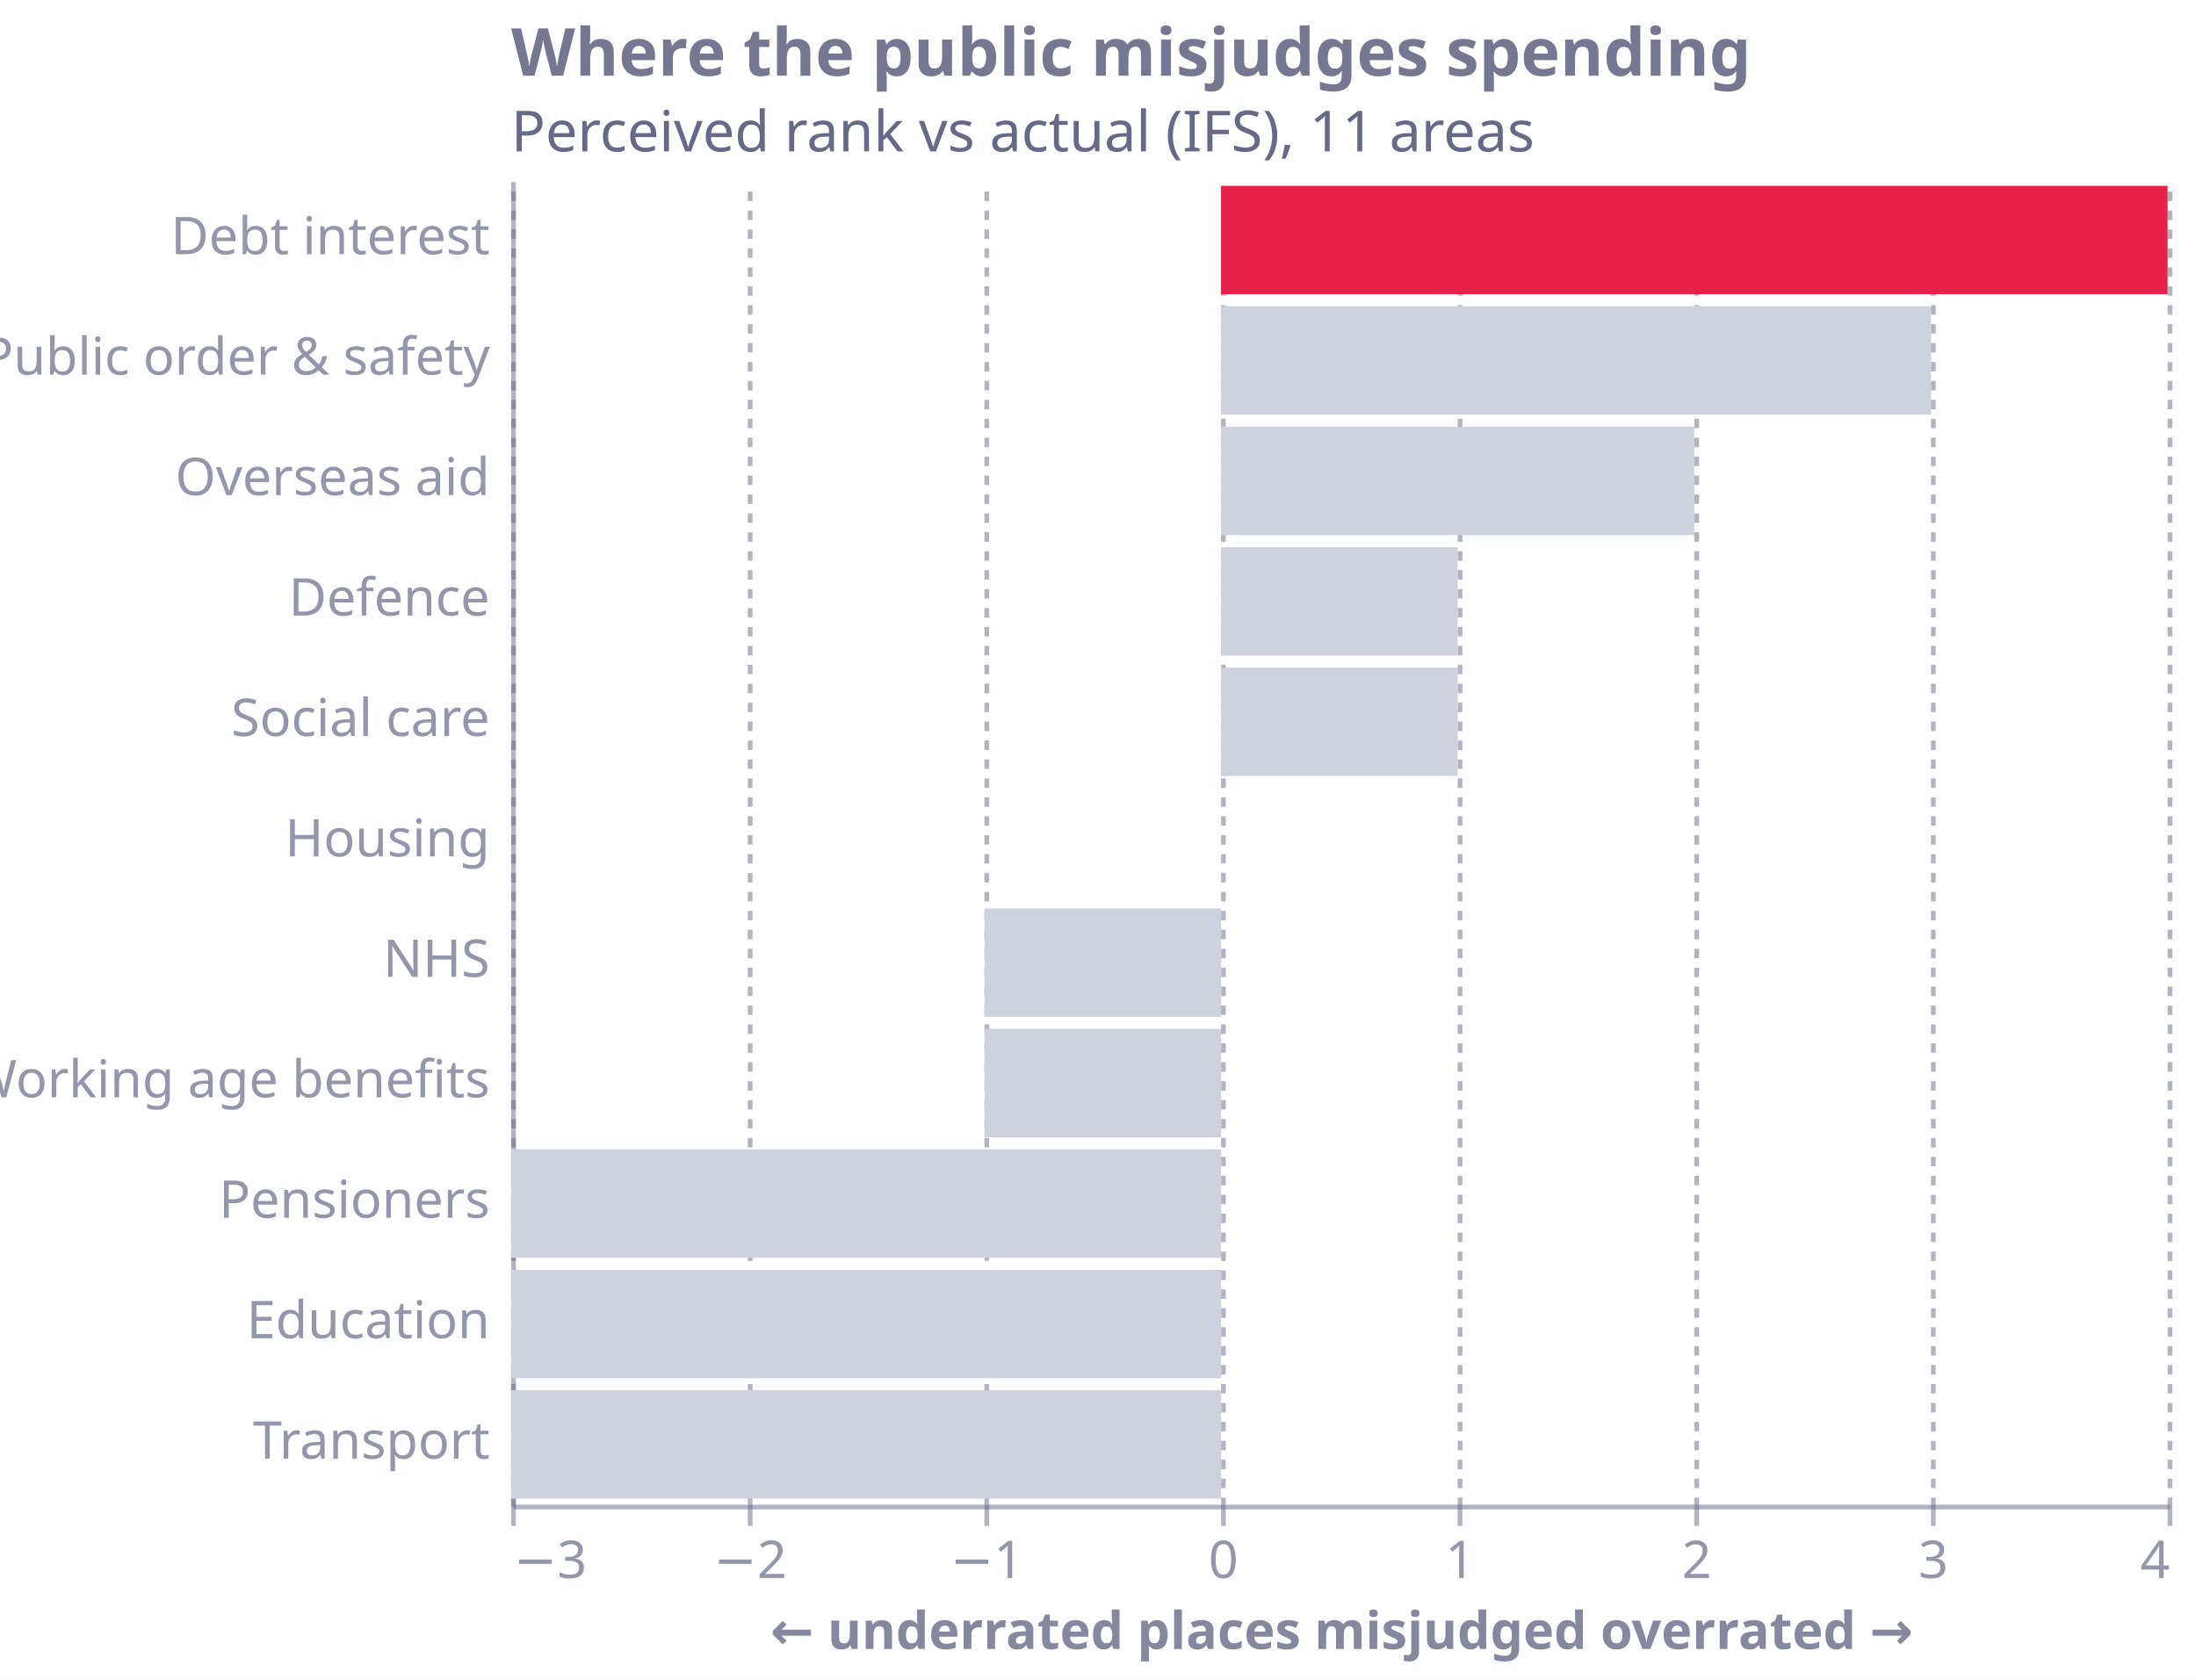
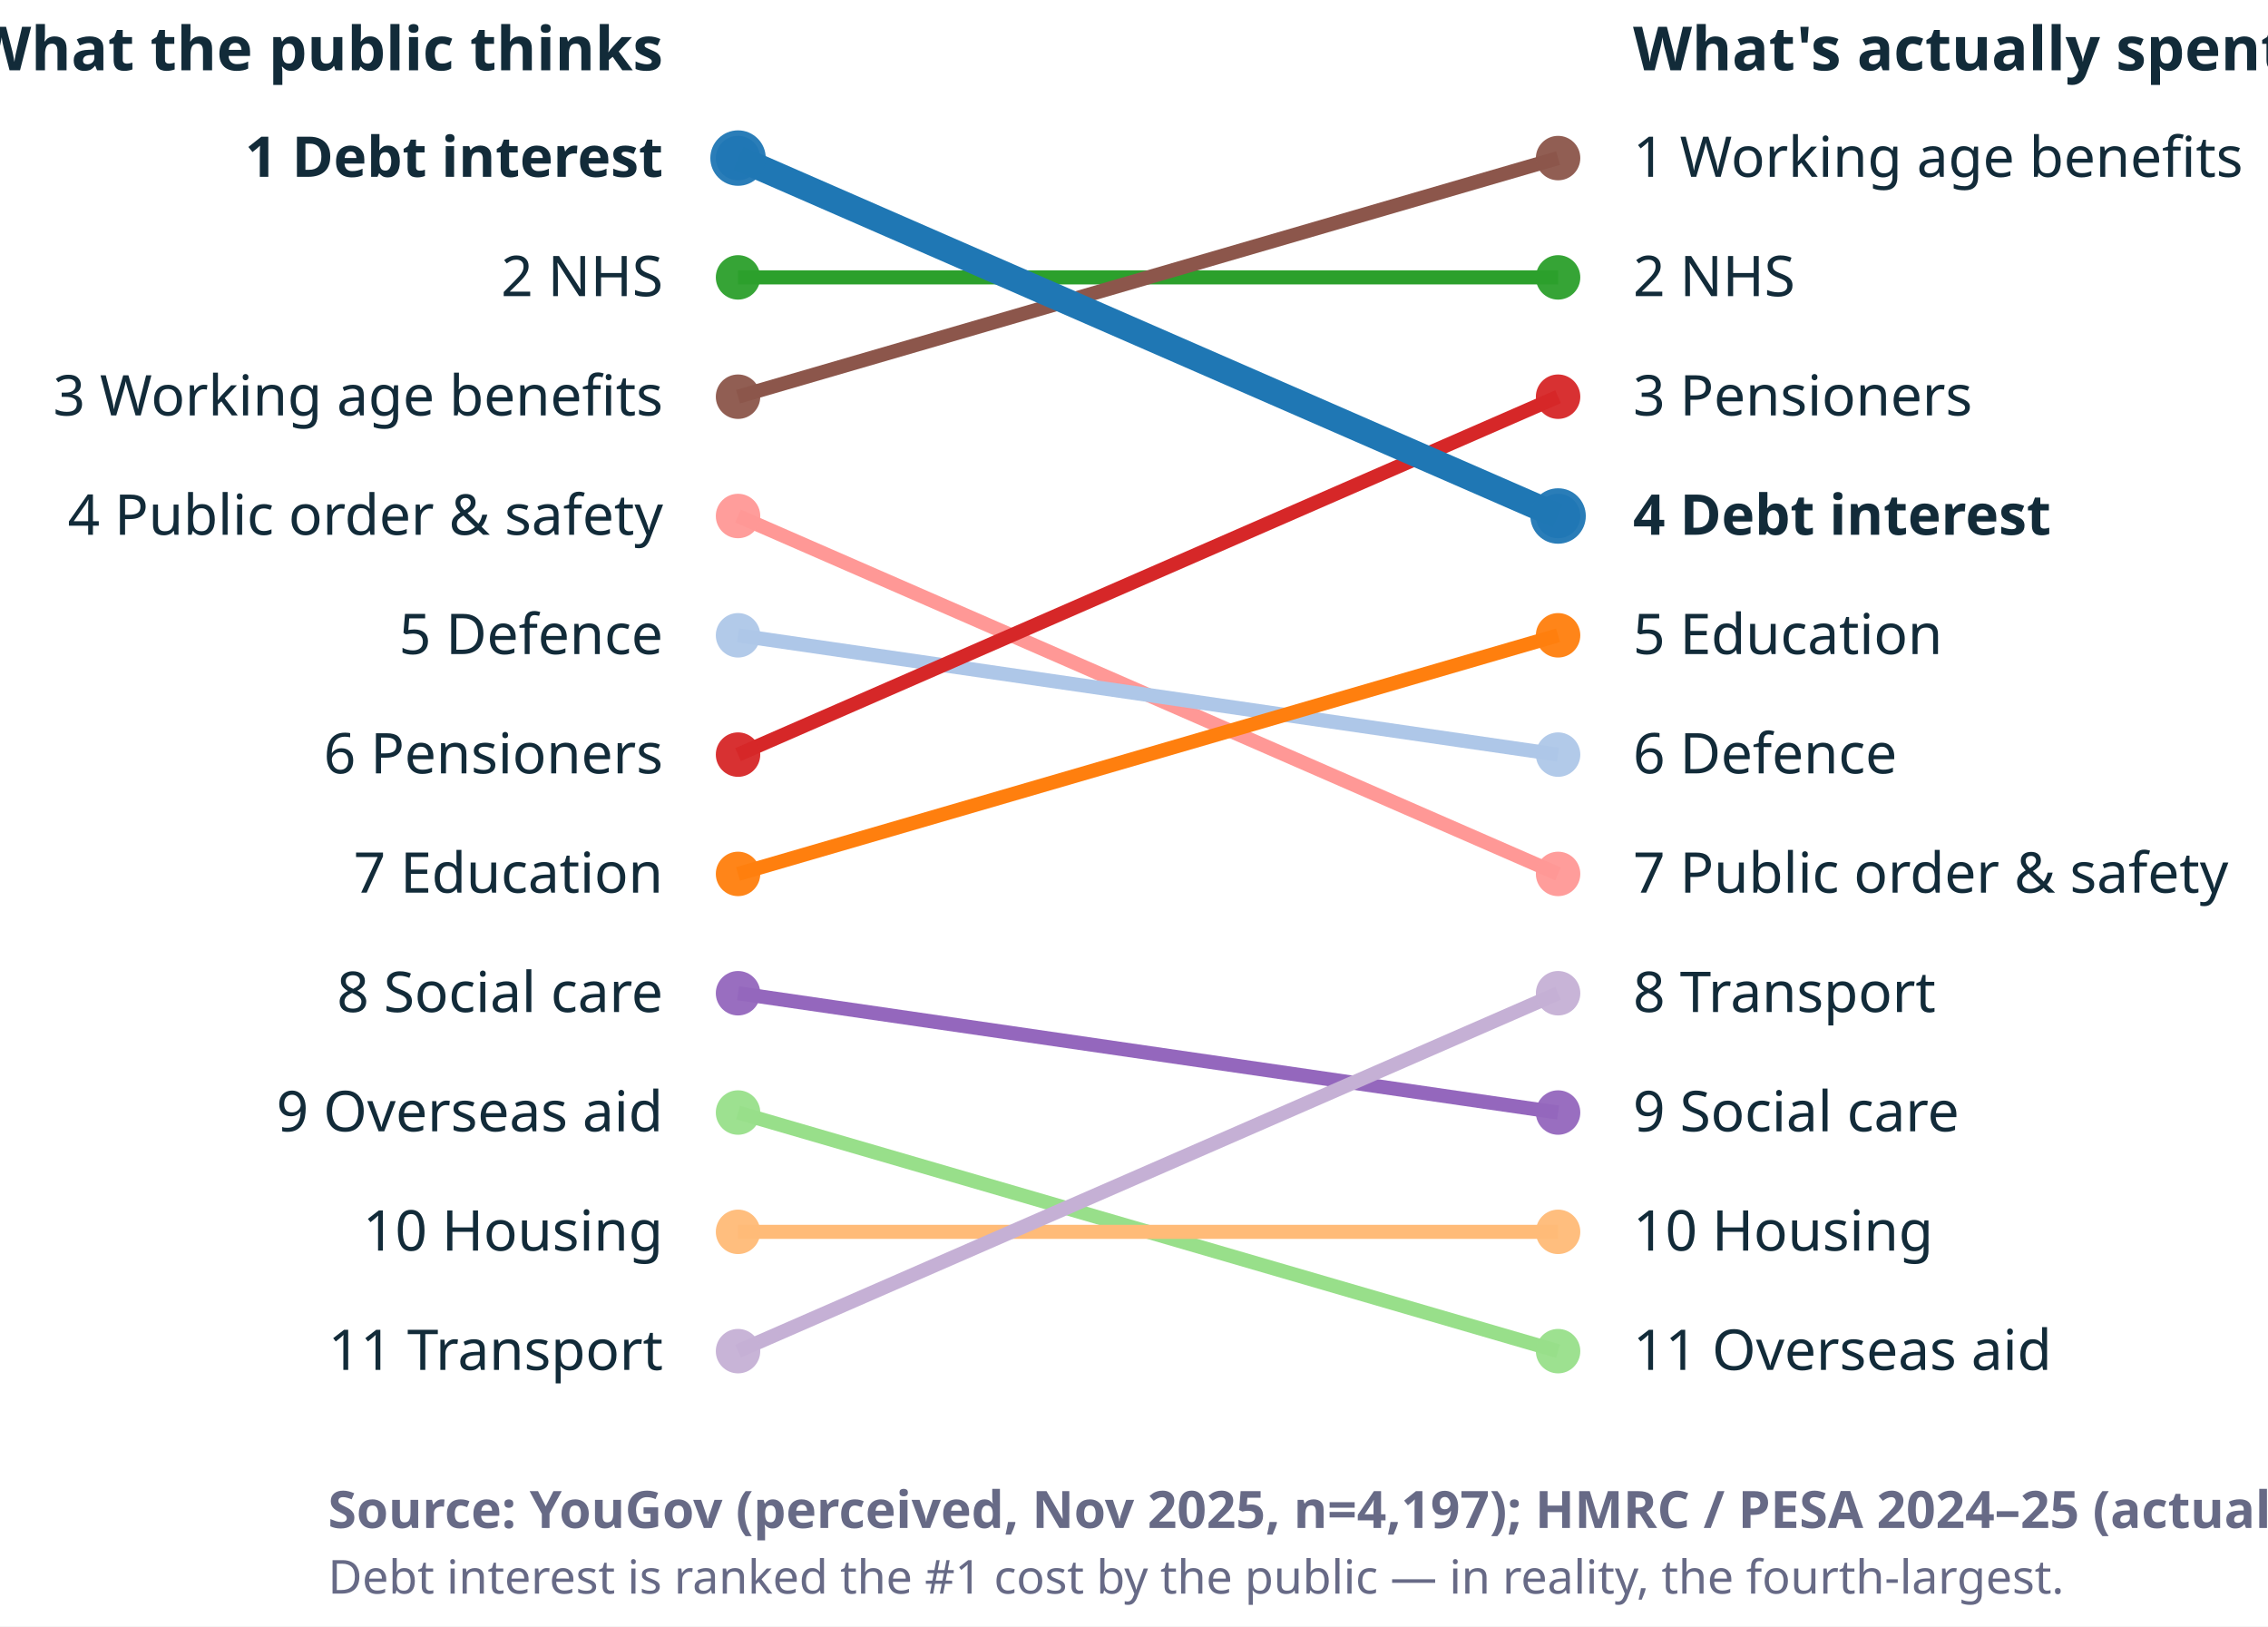
- <svg xmlns="http://www.w3.org/2000/svg" version="1.1" class="marks" width="464" height="355" viewBox="0 0 464 355">
-   <rect width="464" height="355" fill="white" />
-   <g fill="none" stroke-miterlimit="10" transform="translate(108,38)">
+ <svg xmlns="http://www.w3.org/2000/svg" version="1.1" class="marks" width="484" height="347" viewBox="0 0 484 347">
+   <rect width="484" height="347" fill="white" />
+   <g fill="none" stroke-miterlimit="10" transform="translate(70,21)">
    <g class="mark-group role-frame root" role="graphics-object" aria-roledescription="group mark container">
      <g transform="translate(0,0)">
-         <path class="background" aria-hidden="true" d="M0,0h350v280h-350Z" />
+         <path class="background" aria-hidden="true" d="M0.5,0.5h350v280h-350Z" />
        <g>
-           <g class="mark-group role-axis" aria-hidden="true">
+           <g class="mark-group role-axis">
            <g transform="translate(0.5,280.5)">
              <path class="background" aria-hidden="true" d="M0,0h0v0h0Z" pointer-events="none" />
-               <g>
-                 <g class="mark-rule role-axis-grid" pointer-events="none">
-                   <line transform="translate(0,0)" x2="0" y2="-280" stroke="#676A86" stroke-opacity="0.5" stroke-width="1" stroke-dasharray="2,2" opacity="1" />
-                   <line transform="translate(50,0)" x2="0" y2="-280" stroke="#676A86" stroke-opacity="0.5" stroke-width="1" stroke-dasharray="2,2" opacity="1" />
-                   <line transform="translate(100,0)" x2="0" y2="-280" stroke="#676A86" stroke-opacity="0.5" stroke-width="1" stroke-dasharray="2,2" opacity="1" />
-                   <line transform="translate(150,0)" x2="0" y2="-280" stroke="#676A86" stroke-opacity="0.5" stroke-width="1" stroke-dasharray="2,2" opacity="1" />
-                   <line transform="translate(200,0)" x2="0" y2="-280" stroke="#676A86" stroke-opacity="0.5" stroke-width="1" stroke-dasharray="2,2" opacity="1" />
-                   <line transform="translate(250,0)" x2="0" y2="-280" stroke="#676A86" stroke-opacity="0.5" stroke-width="1" stroke-dasharray="2,2" opacity="1" />
-                   <line transform="translate(300,0)" x2="0" y2="-280" stroke="#676A86" stroke-opacity="0.5" stroke-width="1" stroke-dasharray="2,2" opacity="1" />
-                   <line transform="translate(350,0)" x2="0" y2="-280" stroke="#676A86" stroke-opacity="0.5" stroke-width="1" stroke-dasharray="2,2" opacity="1" />
-                 </g>
-               </g>
+               <g />
              <path class="foreground" aria-hidden="true" d="" pointer-events="none" display="none" />
            </g>
          </g>
-           <g class="mark-group role-axis" role="graphics-symbol" aria-roledescription="axis" aria-label="X-axis titled '← underrated      places misjudged      overrated →' for a linear scale with values from −3 to 4">
-             <g transform="translate(0.5,280.5)">
+           <g class="mark-group role-scope layer_0_pathgroup" role="graphics-object" aria-roledescription="group mark container">
+             <g transform="translate(0,0)">
+               <path class="background" aria-hidden="true" d="M0,0h350v280h-350Z" />
+               <g>
+                 <g class="mark-line role-mark layer_0_marks" role="graphics-object" aria-roledescription="line mark container">
+                   <path aria-label="side: Perceived; rank: 1; cat: Debt interest" role="graphics-symbol" aria-roledescription="line mark" d="M87.5,12.727L262.5,89.091" stroke="#1f77b4" stroke-width="3" />
+                 </g>
+               </g>
+               <path class="foreground" aria-hidden="true" d="" display="none" />
+             </g>
+             <g transform="translate(0,0)">
+               <path class="background" aria-hidden="true" d="M0,0h350v280h-350Z" />
+               <g>
+                 <g class="mark-line role-mark layer_0_marks" role="graphics-object" aria-roledescription="line mark container">
+                   <path aria-label="side: Perceived; rank: 2; cat: NHS" role="graphics-symbol" aria-roledescription="line mark" d="M87.5,38.182L262.5,38.182" stroke="#2ca02c" stroke-width="3" />
+                 </g>
+               </g>
+               <path class="foreground" aria-hidden="true" d="" display="none" />
+             </g>
+             <g transform="translate(0,0)">
+               <path class="background" aria-hidden="true" d="M0,0h350v280h-350Z" />
+               <g>
+                 <g class="mark-line role-mark layer_0_marks" role="graphics-object" aria-roledescription="line mark container">
+                   <path aria-label="side: Perceived; rank: 3; cat: Working age benefits" role="graphics-symbol" aria-roledescription="line mark" d="M87.5,63.636L262.5,12.727" stroke="#8c564b" stroke-width="3" />
+                 </g>
+               </g>
+               <path class="foreground" aria-hidden="true" d="" display="none" />
+             </g>
+             <g transform="translate(0,0)">
+               <path class="background" aria-hidden="true" d="M0,0h350v280h-350Z" />
+               <g>
+                 <g class="mark-line role-mark layer_0_marks" role="graphics-object" aria-roledescription="line mark container">
+                   <path aria-label="side: Perceived; rank: 4; cat: Public order &amp; safety" role="graphics-symbol" aria-roledescription="line mark" d="M87.5,89.091L262.5,165.455" stroke="#ff9896" stroke-width="3" />
+                 </g>
+               </g>
+               <path class="foreground" aria-hidden="true" d="" display="none" />
+             </g>
+             <g transform="translate(0,0)">
+               <path class="background" aria-hidden="true" d="M0,0h350v280h-350Z" />
+               <g>
+                 <g class="mark-line role-mark layer_0_marks" role="graphics-object" aria-roledescription="line mark container">
+                   <path aria-label="side: Perceived; rank: 5; cat: Defence" role="graphics-symbol" aria-roledescription="line mark" d="M87.5,114.545L262.5,140" stroke="#aec7e8" stroke-width="3" />
+                 </g>
+               </g>
+               <path class="foreground" aria-hidden="true" d="" display="none" />
+             </g>
+             <g transform="translate(0,0)">
+               <path class="background" aria-hidden="true" d="M0,0h350v280h-350Z" />
+               <g>
+                 <g class="mark-line role-mark layer_0_marks" role="graphics-object" aria-roledescription="line mark container">
+                   <path aria-label="side: Perceived; rank: 6; cat: Pensioners" role="graphics-symbol" aria-roledescription="line mark" d="M87.5,140L262.5,63.636" stroke="#d62728" stroke-width="3" />
+                 </g>
+               </g>
+               <path class="foreground" aria-hidden="true" d="" display="none" />
+             </g>
+             <g transform="translate(0,0)">
+               <path class="background" aria-hidden="true" d="M0,0h350v280h-350Z" />
+               <g>
+                 <g class="mark-line role-mark layer_0_marks" role="graphics-object" aria-roledescription="line mark container">
+                   <path aria-label="side: Perceived; rank: 7; cat: Education" role="graphics-symbol" aria-roledescription="line mark" d="M87.5,165.455L262.5,114.545" stroke="#ff7f0e" stroke-width="3" />
+                 </g>
+               </g>
+               <path class="foreground" aria-hidden="true" d="" display="none" />
+             </g>
+             <g transform="translate(0,0)">
+               <path class="background" aria-hidden="true" d="M0,0h350v280h-350Z" />
+               <g>
+                 <g class="mark-line role-mark layer_0_marks" role="graphics-object" aria-roledescription="line mark container">
+                   <path aria-label="side: Perceived; rank: 8; cat: Social care" role="graphics-symbol" aria-roledescription="line mark" d="M87.5,190.909L262.5,216.364" stroke="#9467bd" stroke-width="3" />
+                 </g>
+               </g>
+               <path class="foreground" aria-hidden="true" d="" display="none" />
+             </g>
+             <g transform="translate(0,0)">
+               <path class="background" aria-hidden="true" d="M0,0h350v280h-350Z" />
+               <g>
+                 <g class="mark-line role-mark layer_0_marks" role="graphics-object" aria-roledescription="line mark container">
+                   <path aria-label="side: Perceived; rank: 9; cat: Overseas aid" role="graphics-symbol" aria-roledescription="line mark" d="M87.5,216.364L262.5,267.273" stroke="#98df8a" stroke-width="3" />
+                 </g>
+               </g>
+               <path class="foreground" aria-hidden="true" d="" display="none" />
+             </g>
+             <g transform="translate(0,0)">
+               <path class="background" aria-hidden="true" d="M0,0h350v280h-350Z" />
+               <g>
+                 <g class="mark-line role-mark layer_0_marks" role="graphics-object" aria-roledescription="line mark container">
+                   <path aria-label="side: Perceived; rank: 10; cat: Housing" role="graphics-symbol" aria-roledescription="line mark" d="M87.5,241.818L262.5,241.818" stroke="#ffbb78" stroke-width="3" />
+                 </g>
+               </g>
+               <path class="foreground" aria-hidden="true" d="" display="none" />
+             </g>
+             <g transform="translate(0,0)">
+               <path class="background" aria-hidden="true" d="M0,0h350v280h-350Z" />
+               <g>
+                 <g class="mark-line role-mark layer_0_marks" role="graphics-object" aria-roledescription="line mark container">
+                   <path aria-label="side: Perceived; rank: 11; cat: Transport" role="graphics-symbol" aria-roledescription="line mark" d="M87.5,267.273L262.5,190.909" stroke="#c5b0d5" stroke-width="3" />
+                 </g>
+               </g>
+               <path class="foreground" aria-hidden="true" d="" display="none" />
+             </g>
+           </g>
+           <g class="mark-symbol role-mark layer_1_marks" role="graphics-object" aria-roledescription="symbol mark container">
+             <path aria-label="side: Perceived; rank: 1; cat: Debt interest" role="graphics-symbol" aria-roledescription="point" transform="translate(87.5,12.72727)" d="M4.743,0A4.743,4.743,0,1,1,-4.743,0A4.743,4.743,0,1,1,4.743,0" fill="#1f77b4" stroke-width="2" opacity="0.95" />
+             <path aria-label="side: Perceived; rank: 2; cat: NHS" role="graphics-symbol" aria-roledescription="point" transform="translate(87.5,38.18182)" d="M4.743,0A4.743,4.743,0,1,1,-4.743,0A4.743,4.743,0,1,1,4.743,0" fill="#2ca02c" stroke-width="2" opacity="0.95" />
+             <path aria-label="side: Perceived; rank: 3; cat: Working age benefits" role="graphics-symbol" aria-roledescription="point" transform="translate(87.5,63.63636)" d="M4.743,0A4.743,4.743,0,1,1,-4.743,0A4.743,4.743,0,1,1,4.743,0" fill="#8c564b" stroke-width="2" opacity="0.95" />
+             <path aria-label="side: Perceived; rank: 4; cat: Public order &amp; safety" role="graphics-symbol" aria-roledescription="point" transform="translate(87.5,89.09091)" d="M4.743,0A4.743,4.743,0,1,1,-4.743,0A4.743,4.743,0,1,1,4.743,0" fill="#ff9896" stroke-width="2" opacity="0.95" />
+             <path aria-label="side: Perceived; rank: 5; cat: Defence" role="graphics-symbol" aria-roledescription="point" transform="translate(87.5,114.5455)" d="M4.743,0A4.743,4.743,0,1,1,-4.743,0A4.743,4.743,0,1,1,4.743,0" fill="#aec7e8" stroke-width="2" opacity="0.95" />
+             <path aria-label="side: Perceived; rank: 6; cat: Pensioners" role="graphics-symbol" aria-roledescription="point" transform="translate(87.5,140)" d="M4.743,0A4.743,4.743,0,1,1,-4.743,0A4.743,4.743,0,1,1,4.743,0" fill="#d62728" stroke-width="2" opacity="0.95" />
+             <path aria-label="side: Perceived; rank: 7; cat: Education" role="graphics-symbol" aria-roledescription="point" transform="translate(87.5,165.4545)" d="M4.743,0A4.743,4.743,0,1,1,-4.743,0A4.743,4.743,0,1,1,4.743,0" fill="#ff7f0e" stroke-width="2" opacity="0.95" />
+             <path aria-label="side: Perceived; rank: 8; cat: Social care" role="graphics-symbol" aria-roledescription="point" transform="translate(87.5,190.9091)" d="M4.743,0A4.743,4.743,0,1,1,-4.743,0A4.743,4.743,0,1,1,4.743,0" fill="#9467bd" stroke-width="2" opacity="0.95" />
+             <path aria-label="side: Perceived; rank: 9; cat: Overseas aid" role="graphics-symbol" aria-roledescription="point" transform="translate(87.5,216.3636)" d="M4.743,0A4.743,4.743,0,1,1,-4.743,0A4.743,4.743,0,1,1,4.743,0" fill="#98df8a" stroke-width="2" opacity="0.95" />
+             <path aria-label="side: Perceived; rank: 10; cat: Housing" role="graphics-symbol" aria-roledescription="point" transform="translate(87.5,241.8182)" d="M4.743,0A4.743,4.743,0,1,1,-4.743,0A4.743,4.743,0,1,1,4.743,0" fill="#ffbb78" stroke-width="2" opacity="0.95" />
+             <path aria-label="side: Perceived; rank: 11; cat: Transport" role="graphics-symbol" aria-roledescription="point" transform="translate(87.5,267.2727)" d="M4.743,0A4.743,4.743,0,1,1,-4.743,0A4.743,4.743,0,1,1,4.743,0" fill="#c5b0d5" stroke-width="2" opacity="0.95" />
+             <path aria-label="side: Actual; rank: 1; cat: Working age benefits" role="graphics-symbol" aria-roledescription="point" transform="translate(262.5,12.72727)" d="M4.743,0A4.743,4.743,0,1,1,-4.743,0A4.743,4.743,0,1,1,4.743,0" fill="#8c564b" stroke-width="2" opacity="0.95" />
+             <path aria-label="side: Actual; rank: 2; cat: NHS" role="graphics-symbol" aria-roledescription="point" transform="translate(262.5,38.18182)" d="M4.743,0A4.743,4.743,0,1,1,-4.743,0A4.743,4.743,0,1,1,4.743,0" fill="#2ca02c" stroke-width="2" opacity="0.95" />
+             <path aria-label="side: Actual; rank: 3; cat: Pensioners" role="graphics-symbol" aria-roledescription="point" transform="translate(262.5,63.63636)" d="M4.743,0A4.743,4.743,0,1,1,-4.743,0A4.743,4.743,0,1,1,4.743,0" fill="#d62728" stroke-width="2" opacity="0.95" />
+             <path aria-label="side: Actual; rank: 4; cat: Debt interest" role="graphics-symbol" aria-roledescription="point" transform="translate(262.5,89.09091)" d="M4.743,0A4.743,4.743,0,1,1,-4.743,0A4.743,4.743,0,1,1,4.743,0" fill="#1f77b4" stroke-width="2" opacity="0.95" />
+             <path aria-label="side: Actual; rank: 5; cat: Education" role="graphics-symbol" aria-roledescription="point" transform="translate(262.5,114.5455)" d="M4.743,0A4.743,4.743,0,1,1,-4.743,0A4.743,4.743,0,1,1,4.743,0" fill="#ff7f0e" stroke-width="2" opacity="0.95" />
+             <path aria-label="side: Actual; rank: 6; cat: Defence" role="graphics-symbol" aria-roledescription="point" transform="translate(262.5,140)" d="M4.743,0A4.743,4.743,0,1,1,-4.743,0A4.743,4.743,0,1,1,4.743,0" fill="#aec7e8" stroke-width="2" opacity="0.95" />
+             <path aria-label="side: Actual; rank: 7; cat: Public order &amp; safety" role="graphics-symbol" aria-roledescription="point" transform="translate(262.5,165.4545)" d="M4.743,0A4.743,4.743,0,1,1,-4.743,0A4.743,4.743,0,1,1,4.743,0" fill="#ff9896" stroke-width="2" opacity="0.95" />
+             <path aria-label="side: Actual; rank: 8; cat: Transport" role="graphics-symbol" aria-roledescription="point" transform="translate(262.5,190.9091)" d="M4.743,0A4.743,4.743,0,1,1,-4.743,0A4.743,4.743,0,1,1,4.743,0" fill="#c5b0d5" stroke-width="2" opacity="0.95" />
+             <path aria-label="side: Actual; rank: 9; cat: Social care" role="graphics-symbol" aria-roledescription="point" transform="translate(262.5,216.3636)" d="M4.743,0A4.743,4.743,0,1,1,-4.743,0A4.743,4.743,0,1,1,4.743,0" fill="#9467bd" stroke-width="2" opacity="0.95" />
+             <path aria-label="side: Actual; rank: 10; cat: Housing" role="graphics-symbol" aria-roledescription="point" transform="translate(262.5,241.8182)" d="M4.743,0A4.743,4.743,0,1,1,-4.743,0A4.743,4.743,0,1,1,4.743,0" fill="#ffbb78" stroke-width="2" opacity="0.95" />
+             <path aria-label="side: Actual; rank: 11; cat: Overseas aid" role="graphics-symbol" aria-roledescription="point" transform="translate(262.5,267.2727)" d="M4.743,0A4.743,4.743,0,1,1,-4.743,0A4.743,4.743,0,1,1,4.743,0" fill="#98df8a" stroke-width="2" opacity="0.95" />
+           </g>
+           <g class="mark-group role-scope layer_2_pathgroup" role="graphics-object" aria-roledescription="group mark container">
+             <g transform="translate(0,0)">
+               <path class="background" aria-hidden="true" d="M0,0h350v280h-350Z" />
+               <g>
+                 <g class="mark-line role-mark layer_2_marks" role="graphics-object" aria-roledescription="line mark container">
+                   <path aria-label="side: Perceived; rank: 1; cat: Debt interest" role="graphics-symbol" aria-roledescription="line mark" d="M87.5,12.727L262.5,89.091" stroke="#1f77b4" stroke-width="5.5" />
+                 </g>
+               </g>
+               <path class="foreground" aria-hidden="true" d="" display="none" />
+             </g>
+           </g>
+           <g class="mark-symbol role-mark layer_3_marks" role="graphics-object" aria-roledescription="symbol mark container">
+             <path aria-label="side: Perceived; rank: 1; cat: Debt interest" role="graphics-symbol" aria-roledescription="point" transform="translate(87.5,12.72727)" d="M5.916,0A5.916,5.916,0,1,1,-5.916,0A5.916,5.916,0,1,1,5.916,0" fill="#1f77b4" stroke-width="2" opacity="0.95" />
+             <path aria-label="side: Actual; rank: 4; cat: Debt interest" role="graphics-symbol" aria-roledescription="point" transform="translate(262.5,89.09091)" d="M5.916,0A5.916,5.916,0,1,1,-5.916,0A5.916,5.916,0,1,1,5.916,0" fill="#1f77b4" stroke-width="2" opacity="0.95" />
+           </g>
+           <g class="mark-text role-mark layer_4_marks" role="graphics-object" aria-roledescription="text mark container">
+             <text aria-label="side: Perceived; rank: 2; txt: 2   NHS" role="graphics-symbol" aria-roledescription="text mark" text-anchor="end" transform="translate(71.5,42.18182)" font-family="Circular Std" font-size="12px" fill="#122b39">2   NHS</text>
+             <text aria-label="side: Perceived; rank: 3; txt: 3   Working age benefits" role="graphics-symbol" aria-roledescription="text mark" text-anchor="end" transform="translate(71.5,67.63636)" font-family="Circular Std" font-size="12px" fill="#122b39">3   Working age benefits</text>
+             <text aria-label="side: Perceived; rank: 4; txt: 4   Public order &amp; safety" role="graphics-symbol" aria-roledescription="text mark" text-anchor="end" transform="translate(71.5,93.09091)" font-family="Circular Std" font-size="12px" fill="#122b39">4   Public order &amp; safety</text>
+             <text aria-label="side: Perceived; rank: 5; txt: 5   Defence" role="graphics-symbol" aria-roledescription="text mark" text-anchor="end" transform="translate(71.5,118.5455)" font-family="Circular Std" font-size="12px" fill="#122b39">5   Defence</text>
+             <text aria-label="side: Perceived; rank: 6; txt: 6   Pensioners" role="graphics-symbol" aria-roledescription="text mark" text-anchor="end" transform="translate(71.5,144)" font-family="Circular Std" font-size="12px" fill="#122b39">6   Pensioners</text>
+             <text aria-label="side: Perceived; rank: 7; txt: 7   Education" role="graphics-symbol" aria-roledescription="text mark" text-anchor="end" transform="translate(71.5,169.4545)" font-family="Circular Std" font-size="12px" fill="#122b39">7   Education</text>
+             <text aria-label="side: Perceived; rank: 8; txt: 8   Social care" role="graphics-symbol" aria-roledescription="text mark" text-anchor="end" transform="translate(71.5,194.9091)" font-family="Circular Std" font-size="12px" fill="#122b39">8   Social care</text>
+             <text aria-label="side: Perceived; rank: 9; txt: 9   Overseas aid" role="graphics-symbol" aria-roledescription="text mark" text-anchor="end" transform="translate(71.5,220.3636)" font-family="Circular Std" font-size="12px" fill="#122b39">9   Overseas aid</text>
+             <text aria-label="side: Perceived; rank: 10; txt: 10   Housing" role="graphics-symbol" aria-roledescription="text mark" text-anchor="end" transform="translate(71.5,245.8182)" font-family="Circular Std" font-size="12px" fill="#122b39">10   Housing</text>
+             <text aria-label="side: Perceived; rank: 11; txt: 11   Transport" role="graphics-symbol" aria-roledescription="text mark" text-anchor="end" transform="translate(71.5,271.2727)" font-family="Circular Std" font-size="12px" fill="#122b39">11   Transport</text>
+           </g>
+           <g class="mark-text role-mark layer_5_marks" role="graphics-object" aria-roledescription="text mark container">
+             <text aria-label="side: Actual; rank: 1; txt: 1   Working age benefits" role="graphics-symbol" aria-roledescription="text mark" text-anchor="start" transform="translate(278.5,16.72727)" font-family="Circular Std" font-size="12px" fill="#122b39">1   Working age benefits</text>
+             <text aria-label="side: Actual; rank: 2; txt: 2   NHS" role="graphics-symbol" aria-roledescription="text mark" text-anchor="start" transform="translate(278.5,42.18182)" font-family="Circular Std" font-size="12px" fill="#122b39">2   NHS</text>
+             <text aria-label="side: Actual; rank: 3; txt: 3   Pensioners" role="graphics-symbol" aria-roledescription="text mark" text-anchor="start" transform="translate(278.5,67.63636)" font-family="Circular Std" font-size="12px" fill="#122b39">3   Pensioners</text>
+             <text aria-label="side: Actual; rank: 5; txt: 5   Education" role="graphics-symbol" aria-roledescription="text mark" text-anchor="start" transform="translate(278.5,118.5455)" font-family="Circular Std" font-size="12px" fill="#122b39">5   Education</text>
+             <text aria-label="side: Actual; rank: 6; txt: 6   Defence" role="graphics-symbol" aria-roledescription="text mark" text-anchor="start" transform="translate(278.5,144)" font-family="Circular Std" font-size="12px" fill="#122b39">6   Defence</text>
+             <text aria-label="side: Actual; rank: 7; txt: 7   Public order &amp; safety" role="graphics-symbol" aria-roledescription="text mark" text-anchor="start" transform="translate(278.5,169.4545)" font-family="Circular Std" font-size="12px" fill="#122b39">7   Public order &amp; safety</text>
+             <text aria-label="side: Actual; rank: 8; txt: 8   Transport" role="graphics-symbol" aria-roledescription="text mark" text-anchor="start" transform="translate(278.5,194.9091)" font-family="Circular Std" font-size="12px" fill="#122b39">8   Transport</text>
+             <text aria-label="side: Actual; rank: 9; txt: 9   Social care" role="graphics-symbol" aria-roledescription="text mark" text-anchor="start" transform="translate(278.5,220.3636)" font-family="Circular Std" font-size="12px" fill="#122b39">9   Social care</text>
+             <text aria-label="side: Actual; rank: 10; txt: 10   Housing" role="graphics-symbol" aria-roledescription="text mark" text-anchor="start" transform="translate(278.5,245.8182)" font-family="Circular Std" font-size="12px" fill="#122b39">10   Housing</text>
+             <text aria-label="side: Actual; rank: 11; txt: 11   Overseas aid" role="graphics-symbol" aria-roledescription="text mark" text-anchor="start" transform="translate(278.5,271.2727)" font-family="Circular Std" font-size="12px" fill="#122b39">11   Overseas aid</text>
+           </g>
+           <g class="mark-text role-mark layer_6_marks" role="graphics-object" aria-roledescription="text mark container">
+             <text aria-label="side: Perceived; rank: 1; txt: 1   Debt interest" role="graphics-symbol" aria-roledescription="text mark" text-anchor="end" transform="translate(71.5,16.72727)" font-family="Circular Std" font-size="12px" font-weight="bold" fill="#122b39">1   Debt interest</text>
+           </g>
+           <g class="mark-text role-mark layer_7_marks" role="graphics-object" aria-roledescription="text mark container">
+             <text aria-label="side: Actual; rank: 4; txt: 4   Debt interest" role="graphics-symbol" aria-roledescription="text mark" text-anchor="start" transform="translate(278.5,93.09091)" font-family="Circular Std" font-size="12px" font-weight="bold" fill="#122b39">4   Debt interest</text>
+           </g>
+           <g class="mark-text role-mark layer_8_marks" role="graphics-object" aria-roledescription="text mark container">
+             <text aria-label="side: Perceived; t: What the public thinks" role="graphics-symbol" aria-roledescription="text mark" text-anchor="end" transform="translate(71.5,-6)" font-family="Circular Std" font-size="13px" font-weight="bold" fill="#122b39">What the public thinks</text>
+           </g>
+           <g class="mark-text role-mark layer_9_marks" role="graphics-object" aria-roledescription="text mark container">
+             <text aria-label="side: Actual; t: What's actually spent" role="graphics-symbol" aria-roledescription="text mark" text-anchor="start" transform="translate(278.5,-6)" font-family="Circular Std" font-size="13px" font-weight="bold" fill="#122b39">What's actually spent</text>
+           </g>
+           <g class="mark-group role-title">
+             <g transform="translate(0,284)">
              <path class="background" aria-hidden="true" d="M0,0h0v0h0Z" pointer-events="none" />
              <g>
-                 <g class="mark-rule role-axis-tick" pointer-events="none">
-                   <line transform="translate(0,0)" x2="0" y2="4" stroke="#676A86" stroke-opacity="0.5" stroke-width="1" opacity="1" />
-                   <line transform="translate(50,0)" x2="0" y2="4" stroke="#676A86" stroke-opacity="0.5" stroke-width="1" opacity="1" />
-                   <line transform="translate(100,0)" x2="0" y2="4" stroke="#676A86" stroke-opacity="0.5" stroke-width="1" opacity="1" />
-                   <line transform="translate(150,0)" x2="0" y2="4" stroke="#676A86" stroke-opacity="0.5" stroke-width="1" opacity="1" />
-                   <line transform="translate(200,0)" x2="0" y2="4" stroke="#676A86" stroke-opacity="0.5" stroke-width="1" opacity="1" />
-                   <line transform="translate(250,0)" x2="0" y2="4" stroke="#676A86" stroke-opacity="0.5" stroke-width="1" opacity="1" />
-                   <line transform="translate(300,0)" x2="0" y2="4" stroke="#676A86" stroke-opacity="0.5" stroke-width="1" opacity="1" />
-                   <line transform="translate(350,0)" x2="0" y2="4" stroke="#676A86" stroke-opacity="0.5" stroke-width="1" opacity="1" />
-                 </g>
-                 <g class="mark-text role-axis-label" pointer-events="none">
-                   <text text-anchor="start" transform="translate(0,15)" font-family="Circular Std" font-size="11px" fill="#676A86" fill-opacity="0.7" opacity="1">−3</text>
-                   <text text-anchor="middle" transform="translate(50,15)" font-family="Circular Std" font-size="11px" fill="#676A86" fill-opacity="0.7" opacity="1">−2</text>
-                   <text text-anchor="middle" transform="translate(100,15)" font-family="Circular Std" font-size="11px" fill="#676A86" fill-opacity="0.7" opacity="1">−1</text>
-                   <text text-anchor="middle" transform="translate(150,15)" font-family="Circular Std" font-size="11px" fill="#676A86" fill-opacity="0.7" opacity="1">0</text>
-                   <text text-anchor="middle" transform="translate(200,15)" font-family="Circular Std" font-size="11px" fill="#676A86" fill-opacity="0.7" opacity="1">1</text>
-                   <text text-anchor="middle" transform="translate(250,15)" font-family="Circular Std" font-size="11px" fill="#676A86" fill-opacity="0.7" opacity="1">2</text>
-                   <text text-anchor="middle" transform="translate(300,15)" font-family="Circular Std" font-size="11px" fill="#676A86" fill-opacity="0.7" opacity="1">3</text>
-                   <text text-anchor="end" transform="translate(350,15)" font-family="Circular Std" font-size="11px" fill="#676A86" fill-opacity="0.7" opacity="1">4</text>
-                 </g>
-                 <g class="mark-rule role-axis-domain" pointer-events="none">
-                   <line transform="translate(0,0)" x2="350" y2="0" stroke="#676A86" stroke-opacity="0.5" stroke-width="1" opacity="1" />
-                 </g>
-                 <g class="mark-text role-axis-title" pointer-events="none">
-                   <text text-anchor="middle" transform="translate(175,30)" font-family="Circular Std" font-size="11px" font-weight="bold" fill="#676A86" fill-opacity="0.8" opacity="1">← underrated      places misjudged      overrated →</text>
-                 </g>
-               </g>
-               <path class="foreground" aria-hidden="true" d="" pointer-events="none" display="none" />
-             </g>
-           </g>
-           <g class="mark-group role-axis" role="graphics-symbol" aria-roledescription="axis" aria-label="Y-axis for a discrete scale with 11 values: Debt interest, Public order &amp; safety, Overseas aid, Defence, Social care, ending with Transport">
-             <g transform="translate(0.5,0.5)">
-               <path class="background" aria-hidden="true" d="M0,0h0v0h0Z" pointer-events="none" />
-               <g>
-                 <g class="mark-text role-axis-label" pointer-events="none">
-                   <text text-anchor="end" transform="translate(-5,15.22727)" font-family="Circular Std" font-size="11px" fill="#676A86" fill-opacity="0.7" opacity="1">Debt interest</text>
-                   <text text-anchor="end" transform="translate(-5,40.68182)" font-family="Circular Std" font-size="11px" fill="#676A86" fill-opacity="0.7" opacity="1">Public order &amp; safety</text>
-                   <text text-anchor="end" transform="translate(-5,66.13636)" font-family="Circular Std" font-size="11px" fill="#676A86" fill-opacity="0.7" opacity="1">Overseas aid</text>
-                   <text text-anchor="end" transform="translate(-5,91.59091)" font-family="Circular Std" font-size="11px" fill="#676A86" fill-opacity="0.7" opacity="1">Defence</text>
-                   <text text-anchor="end" transform="translate(-5,117.0455)" font-family="Circular Std" font-size="11px" fill="#676A86" fill-opacity="0.7" opacity="1">Social care</text>
-                   <text text-anchor="end" transform="translate(-5,142.5)" font-family="Circular Std" font-size="11px" fill="#676A86" fill-opacity="0.7" opacity="1">Housing</text>
-                   <text text-anchor="end" transform="translate(-5,167.9545)" font-family="Circular Std" font-size="11px" fill="#676A86" fill-opacity="0.7" opacity="1">NHS</text>
-                   <text text-anchor="end" transform="translate(-5,193.4091)" font-family="Circular Std" font-size="11px" fill="#676A86" fill-opacity="0.7" opacity="1">Working age benefits</text>
-                   <text text-anchor="end" transform="translate(-5,218.8636)" font-family="Circular Std" font-size="11px" fill="#676A86" fill-opacity="0.7" opacity="1">Pensioners</text>
-                   <text text-anchor="end" transform="translate(-5,244.3182)" font-family="Circular Std" font-size="11px" fill="#676A86" fill-opacity="0.7" opacity="1">Education</text>
-                   <text text-anchor="end" transform="translate(-5,269.7727)" font-family="Circular Std" font-size="11px" fill="#676A86" fill-opacity="0.7" opacity="1">Transport</text>
-                 </g>
-                 <g class="mark-rule role-axis-domain" pointer-events="none">
-                   <line transform="translate(0,0)" x2="0" y2="280" stroke="#676A86" stroke-opacity="0.5" stroke-width="1" opacity="1" />
-                 </g>
-               </g>
-               <path class="foreground" aria-hidden="true" d="" pointer-events="none" display="none" />
-             </g>
-           </g>
-           <g class="mark-rect role-mark marks" role="graphics-object" aria-roledescription="rect mark container">
-             <path aria-label="← underrated      places misjudged      overrated →: 4; area: Debt interest; emphasis: Highlighted" role="graphics-symbol" aria-roledescription="bar" d="M150,1.273h200v22.909h-200Z" fill="#e6224b" />
-             <path aria-label="← underrated      places misjudged      overrated →: −1; area: NHS; emphasis: Muted" role="graphics-symbol" aria-roledescription="bar" d="M100,154h50v22.909h-50Z" fill="#cdd2dc" />
-             <path aria-label="← underrated      places misjudged      overrated →: −1; area: Working age benefits; emphasis: Muted" role="graphics-symbol" aria-roledescription="bar" d="M100,179.455h50v22.909h-50Z" fill="#cdd2dc" />
-             <path aria-label="← underrated      places misjudged      overrated →: 3; area: Public order &amp; safety; emphasis: Muted" role="graphics-symbol" aria-roledescription="bar" d="M150,26.727h150v22.909h-150Z" fill="#cdd2dc" />
-             <path aria-label="← underrated      places misjudged      overrated →: 1; area: Defence; emphasis: Muted" role="graphics-symbol" aria-roledescription="bar" d="M150,77.636h50v22.909h-50Z" fill="#cdd2dc" />
-             <path aria-label="← underrated      places misjudged      overrated →: −3; area: Pensioners; emphasis: Muted" role="graphics-symbol" aria-roledescription="bar" d="M0,204.909h150v22.909h-150Z" fill="#cdd2dc" />
-             <path aria-label="← underrated      places misjudged      overrated →: −3; area: Education; emphasis: Muted" role="graphics-symbol" aria-roledescription="bar" d="M0,230.364h150v22.909h-150Z" fill="#cdd2dc" />
-             <path aria-label="← underrated      places misjudged      overrated →: 1; area: Social care; emphasis: Muted" role="graphics-symbol" aria-roledescription="bar" d="M150,103.091h50v22.909h-50Z" fill="#cdd2dc" />
-             <path aria-label="← underrated      places misjudged      overrated →: 2; area: Overseas aid; emphasis: Muted" role="graphics-symbol" aria-roledescription="bar" d="M150,52.182h100v22.909h-100Z" fill="#cdd2dc" />
-             <path aria-label="← underrated      places misjudged      overrated →: 0; area: Housing; emphasis: Muted" role="graphics-symbol" aria-roledescription="bar" d="M150,128.545h0v22.909h0Z" fill="#cdd2dc" />
-             <path aria-label="← underrated      places misjudged      overrated →: −3; area: Transport; emphasis: Muted" role="graphics-symbol" aria-roledescription="bar" d="M0,255.818h150v22.909h-150Z" fill="#cdd2dc" />
-           </g>
-           <g class="mark-group role-title">
-             <g transform="translate(0,-33)">
-               <path class="background" aria-hidden="true" d="M0,0h0v0h0Z" pointer-events="none" />
-               <g>
-                 <g class="mark-text role-title-text" role="graphics-symbol" aria-roledescription="title" aria-label="Title text 'Where the public misjudges spending'" pointer-events="none">
-                   <text text-anchor="start" transform="translate(0,11)" font-family="Circular Std" font-size="14px" font-weight="bold" fill="#676A86E6" opacity="1">Where the public misjudges spending</text>
-                 </g>
-                 <g class="mark-text role-title-subtitle" role="graphics-symbol" aria-roledescription="subtitle" aria-label="Subtitle text 'Perceived rank vs actual (IFS), 11 areas'" pointer-events="none">
-                   <text text-anchor="start" transform="translate(0,27)" font-family="Circular Std" font-size="12px" fill="#676A86" opacity="1">Perceived rank vs actual (IFS), 11 areas</text>
+                 <g class="mark-text role-title-text" role="graphics-symbol" aria-roledescription="title" aria-label="Title text 'Source: YouGov (perceived, Nov 2025, n=4,197); HMRC / PESA 2024–25 (actual)'" pointer-events="none">
+                   <text text-anchor="start" transform="translate(0,21)" font-family="Circular Std" font-size="11px" font-weight="bold" fill="#676A86" opacity="1">Source: YouGov (perceived, Nov 2025, n=4,197); HMRC / PESA 2024–25 (actual)</text>
+                 </g>
+                 <g class="mark-text role-title-subtitle" role="graphics-symbol" aria-roledescription="subtitle" aria-label="Subtitle text 'Debt interest is ranked the #1 cost by the public — in reality, the fourth-largest.'" pointer-events="none">
+                   <text text-anchor="start" transform="translate(0,35)" font-family="Circular Std" font-size="10px" fill="#676A86" opacity="1">Debt interest is ranked the #1 cost by the public — in reality, the fourth-largest.</text>
                </g>
              </g>
              <path class="foreground" aria-hidden="true" d="" pointer-events="none" display="none" />
            </g>
          </g>
        </g>
        <path class="foreground" aria-hidden="true" d="" display="none" />
      </g>
    </g>
  </g>
</svg>
